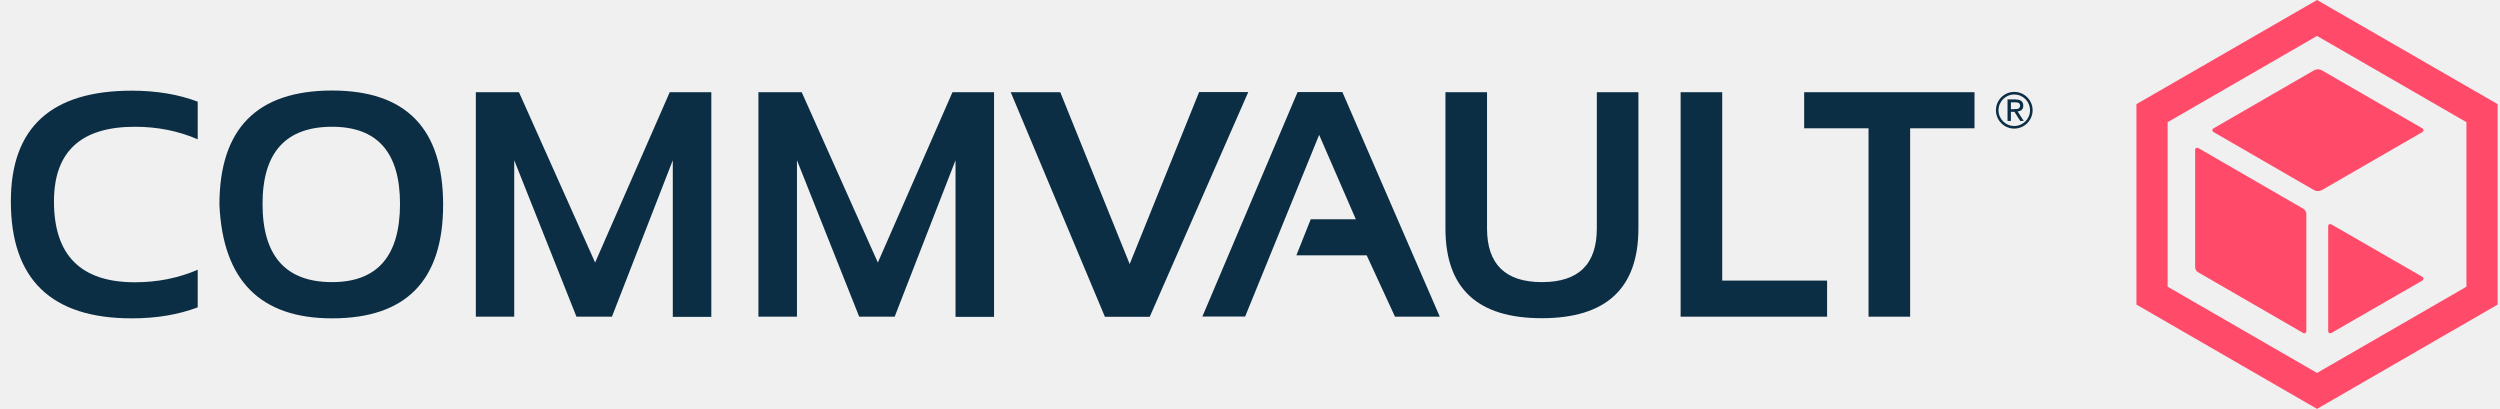
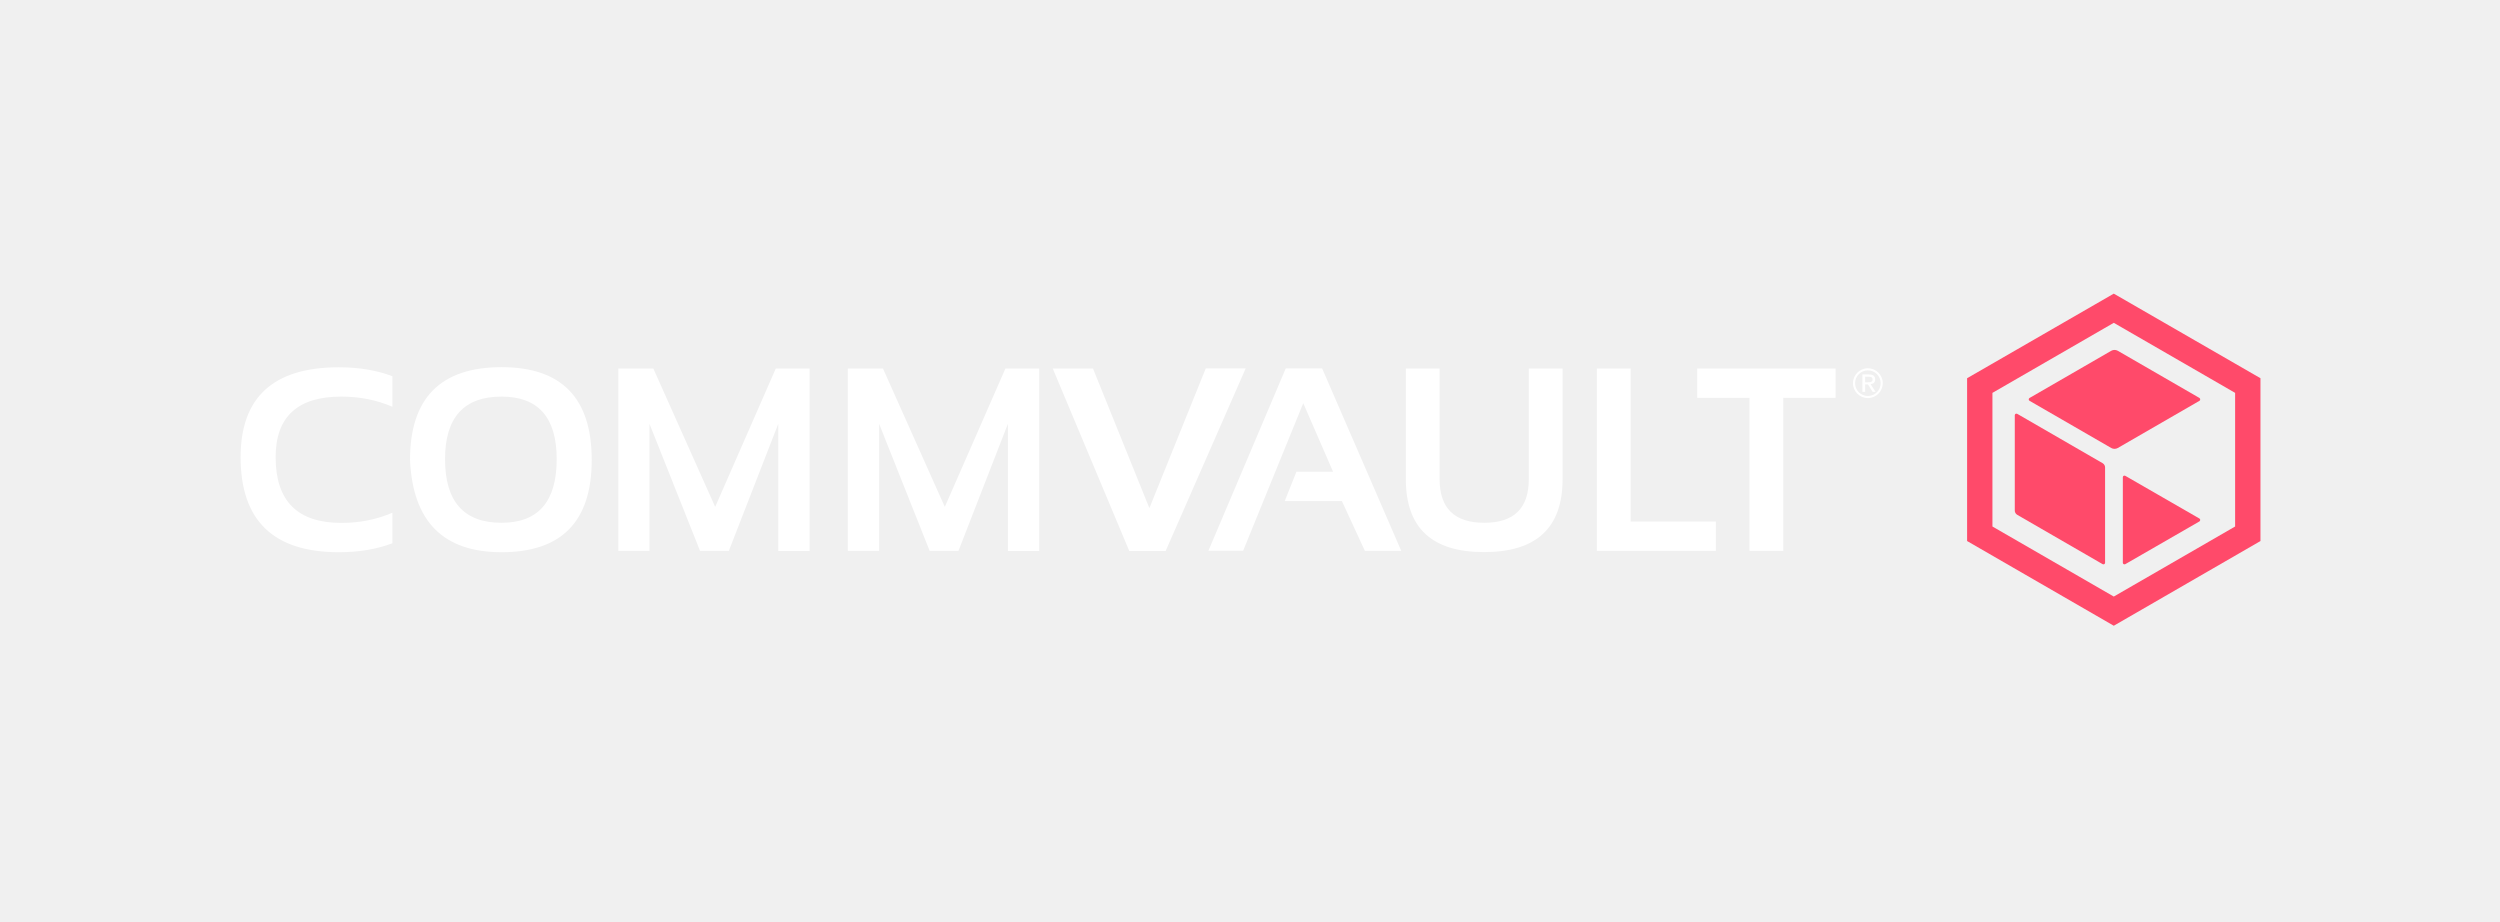
- <svg xmlns="http://www.w3.org/2000/svg" width="214" height="35" viewBox="0 0 214 35" fill="none">
-   <g clip-path="url(#clip0_856_727)">
-     <path d="M16.924 26.309C15.261 26.937 13.389 27.251 11.282 27.251C4.384 27.251 0.929 23.914 0.929 17.238C0.929 10.916 4.384 7.762 11.282 7.762C13.389 7.762 15.274 8.076 16.924 8.704V11.924C15.261 11.204 13.468 10.851 11.544 10.851C6.923 10.851 4.62 12.984 4.62 17.238C4.62 21.859 6.923 24.162 11.544 24.162C13.468 24.162 15.261 23.809 16.924 23.089V26.309Z" fill="#0B2E44" />
-     <path d="M18.783 17.526C18.783 11.008 22.003 7.749 28.429 7.749C34.764 7.749 37.932 11.008 37.932 17.526C37.932 24.005 34.764 27.251 28.429 27.251C22.277 27.251 19.071 24.005 18.783 17.526ZM28.429 24.149C32.304 24.149 34.241 21.911 34.241 17.448C34.241 13.05 32.304 10.851 28.429 10.851C24.463 10.851 22.474 13.05 22.474 17.448C22.474 21.924 24.463 24.149 28.429 24.149Z" fill="#0B2E44" />
-     <path d="M40.732 27.108V7.893H44.423L50.942 22.474L57.329 7.893H60.889V27.121H57.591V13.717L52.382 27.108H49.345L44.018 13.717V27.108H40.732Z" fill="#0B2E44" />
-     <path d="M64.921 27.108V7.893H68.626L75.144 22.474L81.531 7.893H85.091V27.121H81.793V13.717L76.584 27.108H73.547L68.22 13.717V27.108H64.921Z" fill="#0B2E44" />
-     <path d="M106.845 7.893L98.416 27.12H94.581L86.518 7.893H90.759L96.701 22.605L102.644 7.88H106.845V7.893Z" fill="#0B2E44" />
-     <path d="M102.919 27.107L111.073 7.88H114.908L123.246 27.107H119.411L116.99 21.859H110.969L112.199 18.77H116.06L112.919 11.545L106.584 27.094H102.919V27.107Z" fill="#0B2E44" />
-     <path d="M123.73 19.555V7.893H127.29V19.555C127.29 22.618 128.861 24.149 131.989 24.149C135.131 24.149 136.688 22.618 136.688 19.555V7.893H140.248V19.555C140.248 24.686 137.487 27.238 131.976 27.238C126.466 27.238 123.73 24.686 123.73 19.555Z" fill="#0B2E44" />
-     <path d="M147.421 7.893V24.018H156.4V27.108H143.861V7.893H147.421Z" fill="#0B2E44" />
-     <path d="M169.018 7.893V10.982H163.508V27.108H159.947V10.982H154.437V7.893H169.018Z" fill="#0B2E44" />
-     <path d="M172.552 8.521C172.775 8.521 172.932 8.56 173.036 8.652C173.141 8.743 173.193 8.874 173.193 9.044C173.193 9.215 173.141 9.332 173.049 9.411C172.958 9.489 172.84 9.529 172.709 9.542L173.233 10.353H172.932L172.434 9.568H172.133V10.353H171.845V8.508H172.552V8.521ZM172.434 9.332H172.617C172.67 9.332 172.722 9.319 172.775 9.293C172.814 9.267 172.853 9.241 172.879 9.202C172.905 9.162 172.919 9.11 172.919 9.031C172.919 8.966 172.905 8.927 172.879 8.887C172.853 8.848 172.827 8.822 172.788 8.809C172.748 8.796 172.709 8.77 172.657 8.77C172.604 8.757 172.565 8.757 172.513 8.757H172.133V9.346H172.434V9.332Z" fill="#0B2E44" />
-     <path d="M172.421 7.866C171.557 7.866 170.851 8.573 170.851 9.437C170.851 10.301 171.557 11.008 172.421 11.008C173.285 11.008 173.992 10.301 173.992 9.437C173.992 8.573 173.285 7.866 172.421 7.866ZM172.421 10.785C171.675 10.785 171.073 10.183 171.073 9.437C171.073 8.691 171.675 8.089 172.421 8.089C173.167 8.089 173.769 8.691 173.769 9.437C173.769 10.183 173.167 10.785 172.421 10.785Z" fill="#0B2E44" />
-     <path d="M198.338 0L182.879 8.914V26.073L198.338 35L213.796 26.073V8.914L198.338 0ZM211.125 24.542L198.338 31.924L185.55 24.542V10.458L198.338 3.076L211.125 10.458V24.542Z" fill="#FF4A6A" />
-     <path d="M197.421 28.364C197.421 28.495 197.277 28.573 197.159 28.508L188.167 23.312C188.01 23.22 187.905 23.05 187.905 22.867V12.814C187.905 12.683 188.049 12.605 188.167 12.67L197.159 17.867C197.316 17.958 197.421 18.128 197.421 18.312V28.364Z" fill="#FF4A6A" />
-     <path d="M207.369 11.296L198.757 16.27C198.547 16.387 198.285 16.387 198.076 16.27L189.463 11.296C189.346 11.23 189.346 11.06 189.463 10.995L198.076 6.021C198.285 5.903 198.547 5.903 198.757 6.021L207.369 10.995C207.474 11.073 207.474 11.23 207.369 11.296Z" fill="#FF4A6A" />
-     <path d="M207.369 24.005L199.555 28.508C199.437 28.573 199.293 28.495 199.293 28.364V19.346C199.293 19.215 199.437 19.136 199.555 19.201L207.369 23.704C207.474 23.77 207.474 23.927 207.369 24.005Z" fill="#FF4A6A" />
+ <svg xmlns="http://www.w3.org/2000/svg" width="613" height="226" viewBox="0 0 613 226" fill="none">
+   <g clip-path="url(#clip0_3047_920)">
+     <path d="M96.212 133.211C92.345 134.673 87.99 135.404 83.087 135.404C67.038 135.404 58.998 127.638 58.998 112.107C58.998 97.398 67.038 90.059 83.087 90.059C87.99 90.059 92.375 90.79 96.212 92.251V99.743C92.345 98.068 88.172 97.246 83.696 97.246C72.946 97.246 67.586 102.21 67.586 112.107C67.586 122.857 72.946 128.217 83.696 128.217C88.172 128.217 92.345 127.395 96.212 125.72V133.211Z" fill="white" />
+     <path d="M100.537 112.777C100.537 97.611 108.029 90.028 122.981 90.028C137.721 90.028 145.09 97.611 145.09 112.777C145.09 127.851 137.721 135.404 122.981 135.404C108.668 135.404 101.207 127.851 100.537 112.777ZM122.981 128.186C131.995 128.186 136.503 122.979 136.503 112.594C136.503 102.362 131.995 97.246 122.981 97.246C113.754 97.246 109.125 102.362 109.125 112.594C109.125 123.009 113.754 128.186 122.981 128.186Z" fill="white" />
+     <path d="M151.609 135.069V90.363H160.197L175.363 124.289L190.224 90.363H198.508V135.099H190.833V103.915L178.713 135.069H171.648L159.253 103.915V135.069H151.609Z" fill="white" />
+     <path d="M207.885 135.069V90.363H216.503L231.669 124.289L246.53 90.363H254.813V135.099H247.139V103.915L235.019 135.069H227.954L215.559 103.915V135.069H207.885Z" fill="white" />
+     <path d="M305.429 90.364L285.817 135.1H276.894L258.135 90.364H268.002L281.828 124.593L295.653 90.333H305.429V90.364Z" fill="white" />
+     <path d="M296.293 135.069L315.265 90.333H324.188L343.587 135.069H334.664L329.03 122.857H315.022L317.884 115.67H326.868L319.559 98.86L304.82 135.039H296.293V135.069Z" fill="white" />
+     <path d="M344.711 117.497V90.363H352.994V117.497C352.994 124.624 356.649 128.187 363.927 128.187C371.236 128.187 374.86 124.624 374.86 117.497V90.363H383.143V117.497C383.143 129.435 376.717 135.374 363.897 135.374C351.076 135.374 344.711 129.435 344.711 117.497Z" fill="white" />
+     <path d="M399.832 90.363V127.882H420.723V135.069H391.549V90.363H399.832Z" fill="white" />
+     <path d="M450.081 90.363V97.55H437.26V135.069H428.977V97.55H416.156V90.363H450.081Z" fill="white" />
+     <path d="M458.303 91.825C458.82 91.825 459.186 91.916 459.429 92.129C459.673 92.343 459.795 92.647 459.795 93.043C459.795 93.439 459.673 93.713 459.46 93.896C459.247 94.079 458.973 94.17 458.668 94.2L459.886 96.088H459.186L458.029 94.261H457.328V96.088H456.658V91.795H458.303V91.825ZM458.029 93.713H458.455C458.577 93.713 458.699 93.683 458.82 93.622C458.912 93.561 459.003 93.5 459.064 93.409C459.125 93.317 459.155 93.195 459.155 93.013C459.155 92.86 459.125 92.769 459.064 92.678C459.003 92.586 458.942 92.525 458.851 92.495C458.76 92.465 458.668 92.404 458.546 92.404C458.425 92.373 458.333 92.373 458.211 92.373H457.328V93.744H458.029V93.713Z" fill="white" />
+     <path d="M458 90.302C455.99 90.302 454.346 91.947 454.346 93.957C454.346 95.967 455.99 97.611 458 97.611C460.01 97.611 461.655 95.967 461.655 93.957C461.655 91.947 460.01 90.302 458 90.302ZM458 97.093C456.264 97.093 454.863 95.692 454.863 93.957C454.863 92.221 456.264 90.82 458 90.82C459.736 90.82 461.137 92.221 461.137 93.957C461.137 95.692 459.736 97.093 458 97.093Z" fill="white" />
+     <path d="M518.299 72L482.334 92.739V132.663L518.299 153.432L554.265 132.663V92.739L518.299 72ZM548.052 129.1L518.299 146.276L488.546 129.1V96.332L518.299 79.156L548.052 96.332V129.1Z" fill="#FF4A6A" />
+     <path d="M516.165 137.992C516.165 138.297 515.83 138.48 515.556 138.327L494.634 126.237C494.269 126.024 494.025 125.628 494.025 125.202V101.814C494.025 101.509 494.36 101.326 494.634 101.479L515.556 113.569C515.921 113.782 516.165 114.178 516.165 114.604V137.992Z" fill="#FF4A6A" />
+     <path d="M539.309 98.281L519.271 109.853C518.784 110.127 518.175 110.127 517.687 109.853L497.649 98.281C497.375 98.129 497.375 97.733 497.649 97.581L517.687 86.008C518.175 85.734 518.784 85.734 519.271 86.008L539.309 97.581C539.553 97.763 539.553 98.129 539.309 98.281Z" fill="#FF4A6A" />
+     <path d="M539.307 127.852L521.127 138.328C520.853 138.48 520.518 138.297 520.518 137.993V117.01C520.518 116.706 520.853 116.523 521.127 116.675L539.307 127.151C539.551 127.303 539.551 127.669 539.307 127.852Z" fill="#FF4A6A" />
  </g>
  <defs>
-     <clipPath id="clip0_856_727">
-       <rect width="212.827" height="35" fill="white" transform="translate(0.928711)" />
+     <clipPath id="clip0_3047_920">
+       <rect width="495.173" height="81.433" fill="white" transform="translate(59 72)" />
    </clipPath>
  </defs>
</svg>
